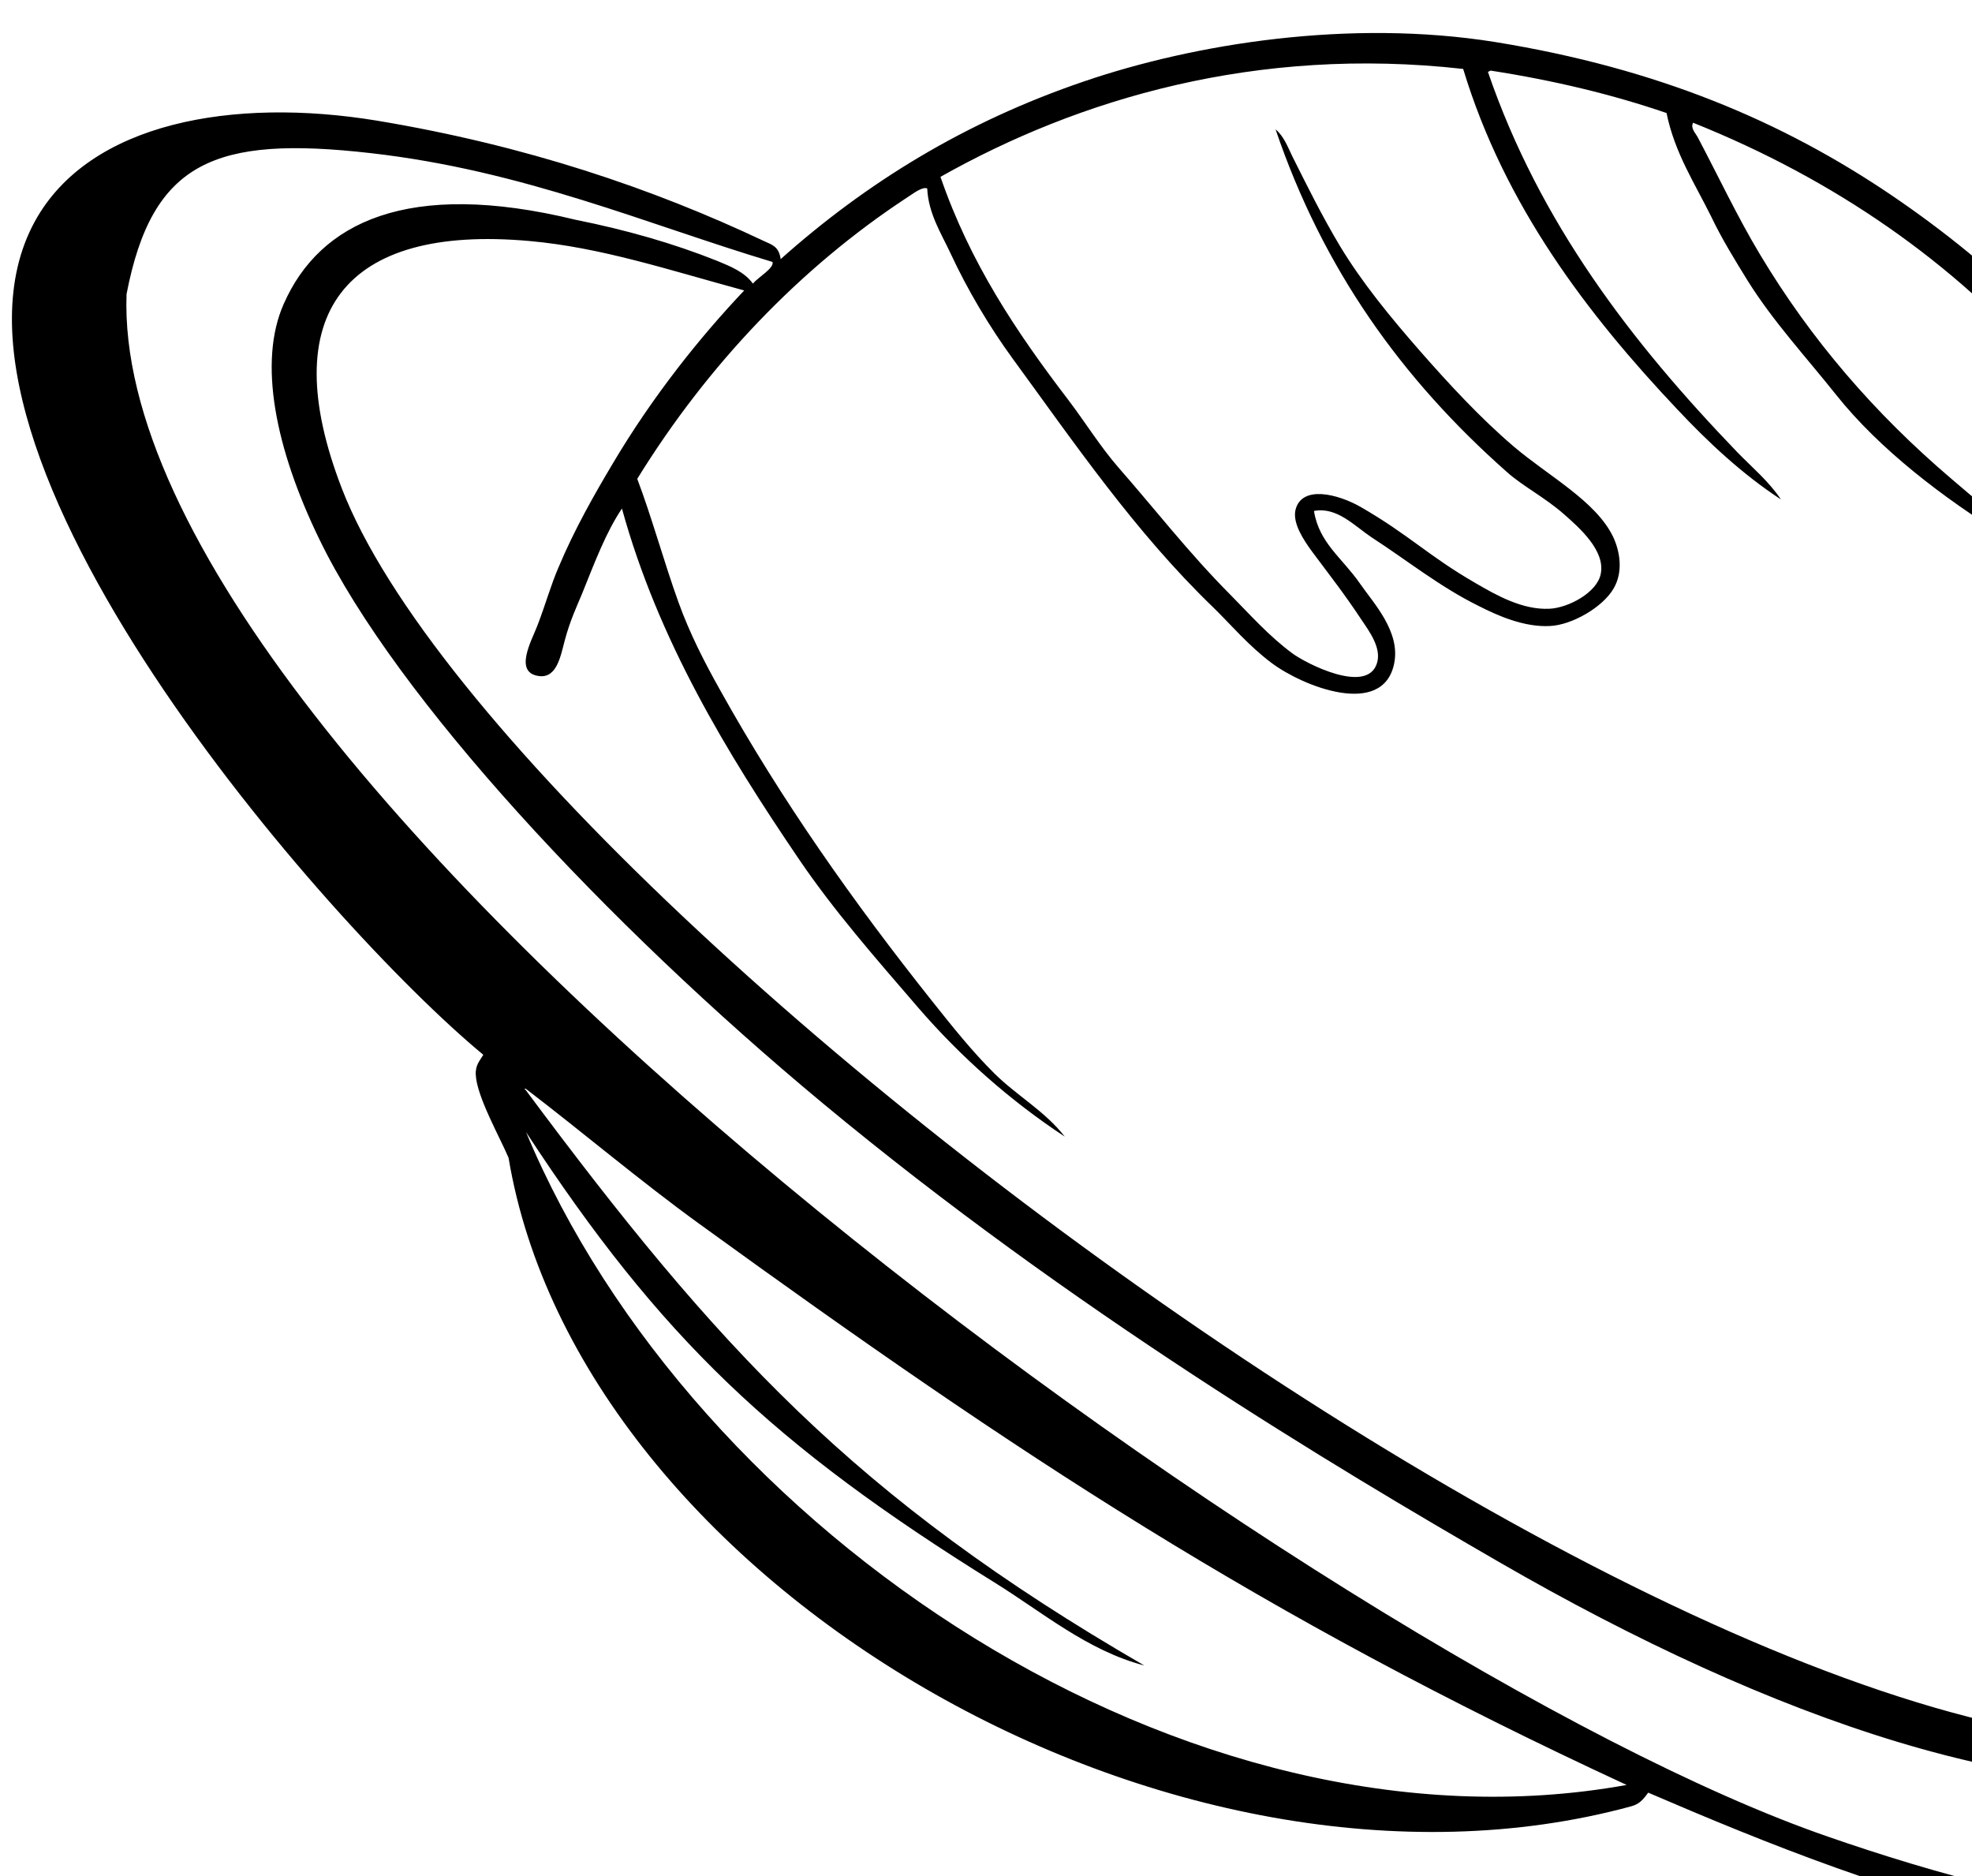
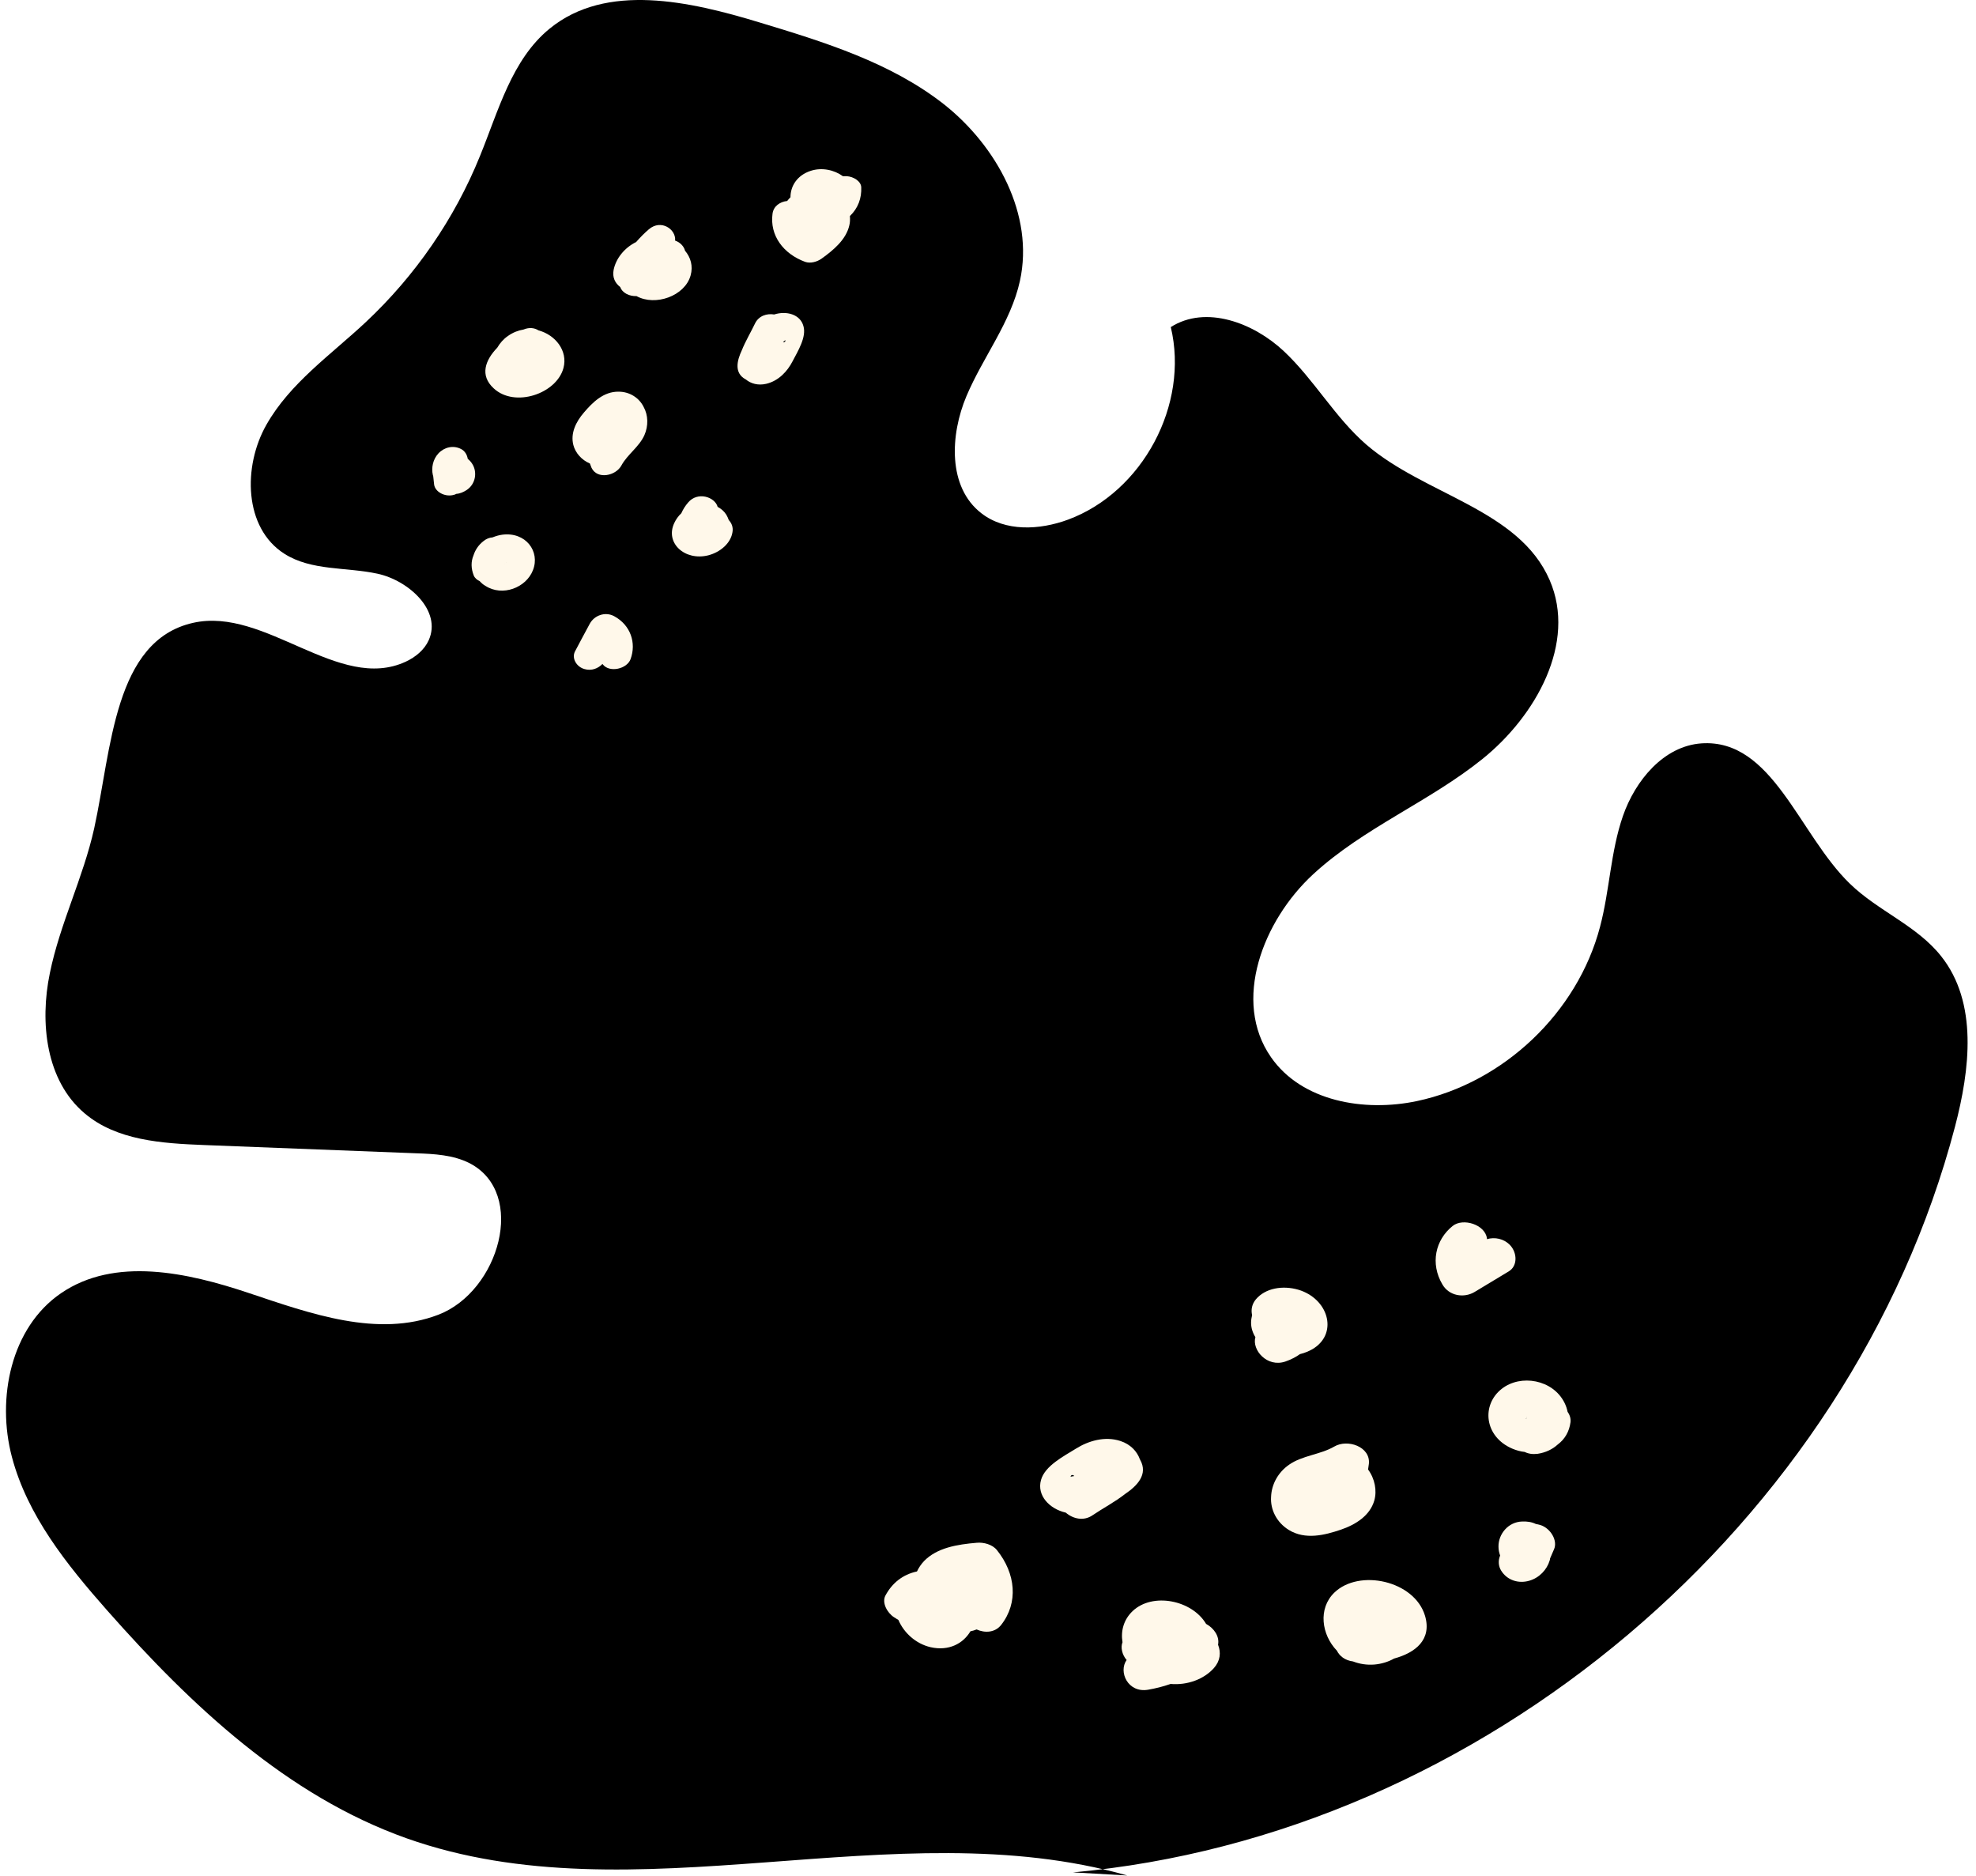
- <svg xmlns="http://www.w3.org/2000/svg" width="100%" height="100%" viewBox="0 0 265 252" version="1.1" xml:space="preserve" style="fill-rule:evenodd;clip-rule:evenodd;stroke-linejoin:round;stroke-miterlimit:2;">
-   <path d="M94.072,164.514c42.706,30.94 75.439,52.61 124.517,75.32c-58.932,10.665 -125.5,-34.019 -147.899,-87.718c18.121,27.717 33.266,42.068 62.926,60.499c6.43,3.975 12.488,9.162 20.159,11.168c-38.97,-22.538 -57.467,-42.824 -83.144,-77.342c-0.118,-0.014 -0.216,-0.181 0.018,-0.155c7.592,5.79 15.223,12.289 23.423,18.228Zm129.879,-149.328c1.105,5.405 3.813,9.468 6.035,13.983c1.423,2.977 3.173,5.797 4.858,8.53c3.442,5.514 7.868,10.28 11.902,15.355c5.817,7.309 14.419,13.877 22.823,19.058c2.995,1.865 6.198,4.302 10.012,3.798c-6.825,-2.224 -12.13,-7.167 -17.271,-11.508c-10.412,-8.848 -18.977,-18.816 -25.812,-30.231c-3.025,-5.037 -5.671,-10.656 -8.313,-15.649c-0.283,-0.58 -1.064,-1.293 -0.665,-2.032c19.113,7.649 35.046,18.847 47.302,32.833c12.08,13.769 21.791,30.204 27.043,48.984c5.368,19.189 6.875,43.762 0.358,67.034c-5.335,19.064 -14.591,33.733 -25.103,46.068c-1.447,1.711 -3.44,3.402 -4.014,5.723c2.325,-0.166 3.791,-2.385 5.205,-3.826c10.917,-11.042 19.463,-25.007 25.534,-41.953c10.879,13.358 22.081,26.989 28.648,44.2c2.161,5.76 4.273,12.297 3.989,19.264c-0.904,21.72 -22.873,24.383 -41.767,23.058c-17.302,-1.225 -35.002,-6.207 -49.071,-11.094c-67.173,-23.163 -230.992,-142.175 -228.639,-207.257c3.436,-17.831 11.85,-21.332 32.815,-18.949c20.58,2.34 37.008,9.525 53.989,14.621c0.259,0.813 -1.873,2.017 -2.639,2.909c-1.113,-1.575 -3.096,-2.347 -4.78,-3.047c-5.87,-2.347 -12.233,-4.167 -19.042,-5.528c-22.603,-5.502 -34.417,0.388 -39.217,11.302c-3.466,7.781 -1.15,19.423 4.808,31.677c10.328,21.274 38.452,51.494 67.576,75.689c33.445,27.776 68.858,48.928 91.021,61.735c36.478,21.08 72.892,33.746 99.656,28.458c11.802,-2.334 24.04,-8.49 24.642,-23.752c0.395,-9.341 -3.502,-17.018 -7.437,-23.371c-3.073,-4.963 -6.79,-9.413 -10.709,-13.458c-1.257,-1.315 -2.794,-2.938 -4.742,-3.355c0.675,2.306 2.625,3.742 3.999,5.422c1.406,1.726 2.725,3.556 3.998,5.42c4.908,7.052 8.801,14.101 9.436,24.343c0.398,6.107 -1.643,10.999 -5.034,14.678c-45.055,48.885 -245.824,-97.713 -269.399,-158.663c-9.096,-23.523 0.361,-35.509 25.214,-33.27c9.639,0.862 18.681,3.885 28.848,6.643c-5.863,6.179 -12.286,14.168 -17.707,23.329c-2.419,4.067 -5.105,8.766 -7.249,13.881c-1.061,2.461 -1.683,4.813 -2.846,7.848c-0.728,1.913 -3.268,6.355 0.284,6.759c2.356,0.268 2.859,-2.765 3.398,-4.775c0.691,-2.62 1.618,-4.588 2.319,-6.267c1.737,-4.299 3.201,-8.24 5.369,-11.474c4.872,17.682 14.133,32.893 23.712,47.005c4.789,7.075 10.503,13.552 16.135,20.098c5.667,6.55 12.275,12.422 19.662,17.29c-2.663,-3.432 -6.453,-5.504 -9.477,-8.507c-2.987,-2.961 -5.656,-6.315 -8.289,-9.625c-10.54,-13.242 -20.311,-27.062 -28.559,-41.885c-2.179,-3.884 -4.096,-7.661 -5.584,-11.779c-1.903,-5.262 -3.617,-11.519 -5.542,-16.586c9.491,-15.384 21.961,-28.398 36.16,-37.734c0.93,-0.598 2.133,-1.556 2.806,-1.285c0.163,3.381 1.86,6 3.12,8.686c2.292,4.952 5.283,9.945 8.293,14.082c8.358,11.43 16.502,23.386 27.041,33.54c2.359,2.3 4.699,5.109 7.837,7.461c4.177,3.132 14.916,7.404 16.449,0.109c0.92,-4.316 -2.786,-8.176 -4.597,-10.807c-2.386,-3.439 -5.485,-5.435 -6.169,-9.736c3.079,-0.59 5.407,1.983 7.733,3.539c4.699,3.035 9.213,6.677 14.397,9.223c2.553,1.306 6.127,2.885 9.588,2.695c2.951,-0.136 7.093,-2.518 8.553,-5.051c1.31,-2.237 0.843,-4.989 -0.072,-6.932c-2.309,-4.798 -8.655,-8.14 -13.328,-12.112c-4.563,-3.882 -8.843,-8.553 -12.548,-12.767c-4.224,-4.822 -7.928,-9.388 -10.822,-14.176c-2.434,-4.071 -4.373,-8.005 -6.411,-12.07c-0.602,-1.24 -1.141,-2.71 -2.249,-3.619c6.358,18.713 16.881,33.48 31.095,46.045c2.094,1.881 5.09,3.394 7.685,5.682c2.098,1.846 5.544,4.895 4.916,7.991c-0.48,2.527 -4.392,4.586 -6.905,4.691c-3.62,0.174 -7.144,-1.828 -9.897,-3.433c-6.277,-3.608 -8.96,-6.495 -15.455,-10.242c-3.085,-1.76 -7.951,-2.98 -8.769,0.41c-0.401,1.83 1.141,4.079 2.222,5.569c2.545,3.418 4.325,5.655 6.728,9.291c1.004,1.482 2.629,3.701 2.008,5.704c-1.308,4.309 -9.62,0.003 -11.351,-1.29c-3.21,-2.358 -5.876,-5.399 -8.333,-7.871c-5.615,-5.643 -10.184,-11.56 -15.064,-17.119c-2.454,-2.822 -4.47,-6.101 -6.749,-9.098c-7.013,-9.165 -13.194,-18.433 -17.165,-29.952c18.512,-10.449 42.441,-17.622 70.242,-14.501c5.543,18.307 16.635,32.904 28.819,45.787c4.118,4.378 8.675,8.65 13.881,12.058c-1.636,-2.453 -3.891,-4.314 -5.85,-6.336c-14.2,-14.754 -26.57,-30.825 -33.53,-51.132c0.157,0.018 0.211,-0.132 0.372,-0.152c8.609,1.331 16.447,3.238 23.636,5.698Zm-119.044,19.629c-0.235,-1.709 -1.189,-1.935 -2.191,-2.401c-15.031,-7.105 -32.052,-12.873 -52.048,-16.202c-19.233,-3.164 -38.697,0.177 -46.009,13.581c-16.658,30.603 39.233,94.523 60.288,111.932c-0.442,0.773 -1.093,1.364 -1.011,2.702c0.138,2.909 3.201,8.304 4.405,11.139c9.541,57.085 89.241,103.885 150.822,87.149c1.045,-0.274 1.576,-0.8 2.323,-1.848c15.805,6.803 33.753,14.044 52.737,18.041c20.662,4.344 42.451,5.647 55.336,-3.798c7.25,-5.277 10.958,-13.145 10.293,-23.468c-0.578,-9.335 -4.046,-17.002 -7.544,-24.087c-5.366,-10.934 -12.128,-20.268 -19.676,-29.535c-2.437,-3.015 -4.834,-6.335 -8.239,-8.366c13.994,-42.249 2.303,-81.825 -14.995,-108.193c-9.166,-13.988 -20.991,-25.578 -35.185,-35.208c-14.633,-9.915 -31.419,-17.065 -53.305,-20.609c-19.552,-3.123 -40.346,0.223 -55.156,5.267c-16.227,5.507 -29.444,13.741 -40.845,23.904Z" />
+ <svg xmlns="http://www.w3.org/2000/svg" width="235" height="223" viewBox="0 0 265 253" fill="none">
+   <path d="M151.289 253C119.854 244.062 84.855 258.903 54.061 247.988C37.912 242.253 24.965 230.057 13.633 217.222C8.203 211.068 2.885 204.442 0.797 196.534C-1.291 188.627 0.658 179.077 7.424 174.455C14.663 169.499 24.464 171.643 32.761 174.427C41.086 177.211 50.163 180.497 58.349 177.351C66.534 174.204 70.349 160.951 62.553 156.914C60.353 155.8 57.82 155.661 55.342 155.577C45.791 155.215 36.269 154.826 26.719 154.464C21.039 154.241 14.914 153.851 10.598 150.176C5.391 145.777 4.528 137.953 5.92 131.27C7.285 124.588 10.431 118.379 11.906 111.725C14.245 101.033 14.579 86.415 25.243 84.021C34.988 81.821 44.9 93.46 53.949 89.255C55.258 88.643 56.455 87.668 57.04 86.36C58.822 82.406 54.367 78.313 50.135 77.394C45.903 76.475 41.197 77.032 37.55 74.693C32.093 71.213 31.953 62.916 35.127 57.319C38.302 51.695 43.815 47.881 48.548 43.453C55.202 37.217 60.52 29.532 63.945 21.068C66.451 14.942 68.233 8.037 73.356 3.861C80.985 -2.376 92.234 0.158 101.672 3.026C110.415 5.671 119.353 8.427 126.536 14.051C133.692 19.703 138.759 28.975 136.81 37.885C135.585 43.481 131.826 48.159 129.599 53.421C127.371 58.684 127.065 65.728 131.604 69.236C134.833 71.742 139.455 71.519 143.298 70.099C153.377 66.368 159.669 54.563 157.163 44.122C161.897 41.115 168.328 43.537 172.421 47.379C176.514 51.222 179.299 56.289 183.531 59.964C191.438 66.786 204.135 68.679 208.283 78.257C211.958 86.722 206.418 96.578 199.234 102.369C192.051 108.161 183.169 111.669 176.375 117.934C169.581 124.198 165.405 135.057 170.695 142.63C174.844 148.589 183.28 150.037 190.38 148.533C202.074 146.055 212.042 136.588 215.077 125.034C216.385 120.105 216.497 114.899 218.167 110.082C219.838 105.265 223.68 100.643 228.748 100.281C238.354 99.613 241.89 112.532 248.795 119.214C252.581 122.89 257.844 124.866 261.101 128.987C266.085 135.252 264.999 144.273 262.967 152.013C248.906 205.528 199.067 247.626 143.966 252.582" fill="currentColor" />
+   <path d="M151.206 223.932C150.064 225.519 151.373 228.415 154.101 227.942C155.076 227.774 156.106 227.524 157.136 227.162C159.419 227.357 161.647 226.522 162.983 225.018C163.846 224.044 163.958 222.93 163.54 221.872C163.763 220.73 162.983 219.644 161.925 219.06C160.032 215.858 154.714 214.772 152.013 217.333C150.788 218.503 150.398 220.034 150.649 221.538C150.37 222.234 150.593 223.236 151.206 223.932Z" fill="#FFF8EA" />
+   <path d="M173.089 206.39C175.317 207.755 177.934 207.087 180.078 206.363C182.138 205.667 184.032 204.441 184.616 202.437C185.006 201.1 184.7 199.485 183.781 198.232C183.809 197.982 183.865 197.703 183.893 197.453C184.115 195.142 180.997 194.084 179.215 195.142C177.349 196.228 174.899 196.339 173.117 197.592C171.669 198.594 170.751 200.209 170.695 201.936C170.584 203.606 171.419 205.36 173.089 206.39Z" fill="#FFF8EA" />
+   <path d="M118.657 215.245C118.156 216.191 118.88 217.556 119.826 218.168C120.021 218.28 120.216 218.419 120.411 218.53C121.135 220.229 122.722 221.732 124.754 222.205C127.232 222.762 129.154 221.704 130.128 220.062C130.407 220.006 130.685 219.922 130.963 219.811C132.077 220.312 133.441 220.256 134.277 219.198C136.616 216.219 136.254 212.265 133.692 209.091C133.079 208.34 131.91 208.033 130.991 208.117C128.346 208.34 125.618 208.785 123.863 210.595C123.474 211.013 123.167 211.458 122.917 211.987C120.968 212.405 119.548 213.574 118.657 215.245Z" fill="#FFF8EA" />
+   <path d="M142.992 204.052C143.966 204.887 145.414 205.249 146.639 204.386C147.948 203.495 149.646 202.604 150.983 201.546C152.598 200.46 154.157 198.901 153.015 196.896C153.015 196.868 152.987 196.868 152.987 196.84C152.598 195.782 151.734 194.835 150.37 194.39C148.254 193.694 146.027 194.39 144.412 195.392C142.713 196.45 140.18 197.731 139.651 199.652C139.066 201.741 140.792 203.55 142.992 204.052ZM144.133 199.095C144.078 199.123 144.022 199.151 143.966 199.179C144.078 199.123 143.966 199.123 143.632 199.207C143.716 198.956 143.883 198.901 144.133 199.095Z" fill="#FFF8EA" />
+   <path d="M179.216 214.855C177.016 216.999 177.49 220.507 179.578 222.679C179.94 223.403 180.664 223.987 181.75 224.127C182.613 224.461 183.587 224.628 184.645 224.544C185.592 224.461 186.511 224.182 187.29 223.737C190.158 222.957 192.414 221.203 191.467 217.973C190.047 213.212 182.557 211.597 179.216 214.855Z" fill="#FFF8EA" />
+   <path d="M203.243 195.421C203.772 195.644 204.357 195.811 204.914 195.866C205.415 196.117 206 196.2 206.668 196.117C207.754 195.95 208.673 195.504 209.369 194.864C210.343 194.14 210.928 193.11 211.095 191.857C211.151 191.384 211.012 190.882 210.705 190.465C210.622 190.047 210.483 189.63 210.288 189.24C208.728 186.093 204.385 185.342 201.823 187.346C199.039 189.518 199.457 193.806 203.243 195.421ZM205.137 191.3H205.165C205.165 191.328 205.137 191.356 205.137 191.356C205.109 191.411 205.109 191.411 205.081 191.411C205.081 191.384 205.081 191.384 205.109 191.356C205.137 191.328 205.137 191.3 205.137 191.3ZM205.192 191.217H205.165C205.192 191.161 205.22 191.133 205.192 191.217ZM205.526 190.882C205.499 190.882 205.471 190.91 205.471 190.938C205.471 190.91 205.499 190.882 205.526 190.882ZM205.192 190.91C205.137 190.91 205.081 190.91 205.025 190.882C205.081 190.91 205.137 190.91 205.192 190.91Z" fill="#FFF8EA" />
+   <path d="M167.995 178.436C167.995 179.132 168.217 179.801 168.579 180.385C168.078 182.112 170.166 184.506 172.617 183.671C173.34 183.42 174.009 183.086 174.593 182.669C175.289 182.501 175.958 182.223 176.542 181.833C179.717 179.689 178.38 175.179 174.371 173.981C172.255 173.369 169.916 173.759 168.635 175.29C168.106 175.931 167.967 176.682 168.134 177.406C168.05 177.768 167.995 178.074 167.995 178.436Z" fill="#FFF8EA" />
+   <path d="M198.149 174.288C199.68 173.369 201.239 172.422 202.771 171.503C203.968 170.779 203.912 169.025 202.966 167.995C202.103 167.076 200.877 166.854 199.819 167.16C199.819 167.132 199.819 167.076 199.819 167.049C199.569 165.183 196.59 164.264 195.198 165.378C192.831 167.271 192.163 170.473 193.805 173.258C194.696 174.817 196.701 175.151 198.149 174.288Z" fill="#FFF8EA" />
+   <path d="M204.58 205.249C202.659 205.305 201.351 206.975 201.378 208.646C201.378 209.064 201.462 209.454 201.601 209.843C201.323 210.484 201.351 211.263 201.74 211.876C202.548 213.184 204.079 213.658 205.527 213.24C206.891 212.85 207.921 211.737 208.283 210.512C208.311 210.428 208.339 210.317 208.339 210.233C208.506 209.815 208.701 209.426 208.868 209.008C209.397 207.839 208.423 206.168 207.03 205.723C206.808 205.667 206.613 205.611 206.418 205.583C205.861 205.305 205.193 205.221 204.58 205.249Z" fill="#FFF8EA" />
+   <path d="M90.284 32.456C90.424 30.925 88.391 29.533 86.748 30.925C86.164 31.426 85.579 32.011 85.022 32.651C83.435 33.431 82.293 34.879 81.987 36.41C81.792 37.412 82.182 38.192 82.878 38.721C83.184 39.556 84.131 39.974 85.078 39.946C87.611 41.338 91.593 39.946 92.373 37.162C92.734 35.881 92.373 34.711 91.621 33.82C91.482 33.236 90.953 32.679 90.284 32.456Z" fill="#FFF8EA" />
+   <path d="M82.655 52.837C80.623 52.809 79.147 54.285 78.005 55.621C76.891 56.902 76.14 58.461 76.557 60.048C76.836 61.106 77.671 62.053 78.785 62.526C78.868 62.721 78.924 62.916 79.008 63.111C79.787 64.726 82.293 64.197 83.045 62.777C83.852 61.301 85.439 60.271 86.135 58.712C86.692 57.459 86.664 56.011 86.024 54.869C85.439 53.7 84.186 52.837 82.655 52.837Z" fill="#FFF8EA" />
+   <path d="M115.398 25.272C115.371 24.437 114.34 23.824 113.449 23.769C113.282 23.769 113.087 23.769 112.92 23.769C111.779 22.933 110.108 22.544 108.577 23.045C106.711 23.657 105.848 25.133 105.848 26.609C105.681 26.776 105.542 26.943 105.403 27.11C104.456 27.221 103.565 27.778 103.426 28.836C103.036 31.76 104.874 34.238 107.825 35.324C108.549 35.574 109.412 35.324 110.025 34.906C111.695 33.709 113.338 32.317 113.784 30.423C113.895 30.006 113.895 29.56 113.867 29.142C114.981 28.084 115.454 26.72 115.398 25.272Z" fill="#FFF8EA" />
+   <path d="M103.649 42.423C102.674 42.257 101.56 42.591 101.059 43.649C100.53 44.762 99.778 46.015 99.277 47.268C98.637 48.633 98.219 50.303 99.778 51.166C99.806 51.166 99.806 51.166 99.834 51.194C100.502 51.751 101.477 52.029 102.563 51.779C104.261 51.389 105.458 50.053 106.127 48.744C106.85 47.352 108.02 45.486 107.602 44.011C107.185 42.396 105.291 41.895 103.649 42.423ZM104.846 46.154C104.874 46.127 104.901 46.071 104.929 46.043C104.874 46.127 104.957 46.071 105.152 45.876C105.18 46.099 105.096 46.182 104.846 46.154Z" fill="#FFF8EA" />
+   <path d="M75.221 49.635C75.834 47.324 74.135 45.18 71.852 44.568C71.323 44.233 70.627 44.122 69.82 44.456C69.124 44.568 68.4 44.846 67.732 45.319C67.119 45.737 66.646 46.294 66.284 46.906C64.669 48.577 63.889 50.637 65.81 52.391C68.65 55.036 74.302 53.115 75.221 49.635Z" fill="#FFF8EA" />
+   <path d="M66.952 72.132C66.506 72.188 66.061 72.327 65.643 72.494C65.226 72.522 64.78 72.689 64.39 73.023C63.722 73.552 63.304 74.221 63.082 74.916C62.72 75.78 62.748 76.698 63.109 77.617C63.249 77.979 63.555 78.23 63.917 78.397C64.14 78.647 64.39 78.87 64.697 79.037C66.98 80.513 70.182 79.288 71.1 76.921C72.103 74.388 70.126 71.715 66.952 72.132ZM67.342 75.641C67.314 75.641 67.314 75.641 67.342 75.641C67.314 75.641 67.314 75.613 67.314 75.613C67.314 75.585 67.314 75.557 67.314 75.557C67.314 75.585 67.314 75.585 67.314 75.613C67.314 75.613 67.314 75.641 67.342 75.641ZM67.314 75.696C67.342 75.696 67.342 75.696 67.314 75.696C67.342 75.752 67.342 75.752 67.314 75.696ZM67.23 76.058C67.258 76.03 67.258 76.03 67.258 76.002C67.258 76.03 67.258 76.058 67.23 76.058ZM67.453 75.891C67.481 75.863 67.537 75.863 67.564 75.835C67.509 75.863 67.481 75.891 67.453 75.891Z" fill="#FFF8EA" />
+   <path d="M97.19 69.432C96.912 68.986 96.494 68.624 96.021 68.374C95.659 67.037 93.32 66.258 92.039 67.789C91.649 68.234 91.343 68.736 91.12 69.237C90.703 69.627 90.396 70.072 90.174 70.546C88.893 73.246 91.594 75.696 94.74 74.917C96.383 74.499 97.803 73.274 98.025 71.771C98.137 71.13 97.914 70.573 97.524 70.156C97.413 69.877 97.329 69.654 97.19 69.432Z" fill="#FFF8EA" />
+   <path d="M78.758 84.16C78.09 85.385 77.449 86.61 76.781 87.863C76.28 88.81 77.004 89.979 78.062 90.258C79.008 90.536 79.9 90.174 80.484 89.561C80.512 89.589 80.512 89.617 80.54 89.645C81.459 90.787 83.797 90.23 84.271 88.921C85.078 86.722 84.271 84.327 82.071 83.13C80.846 82.462 79.37 83.018 78.758 84.16Z" fill="#FFF8EA" />
+   <path d="M62.135 66.118C63.388 65.311 63.611 63.668 62.915 62.582C62.748 62.303 62.525 62.081 62.302 61.886C62.219 61.357 61.913 60.828 61.411 60.577C60.353 60.02 59.128 60.327 58.349 61.162C57.597 61.969 57.374 63.111 57.597 64.085C57.625 64.169 57.653 64.225 57.653 64.308C57.68 64.642 57.736 65.004 57.764 65.338C57.875 66.341 59.184 67.037 60.298 66.786C60.465 66.758 60.632 66.703 60.771 66.619C61.272 66.591 61.745 66.369 62.135 66.118Z" fill="#FFF8EA" />
</svg>
